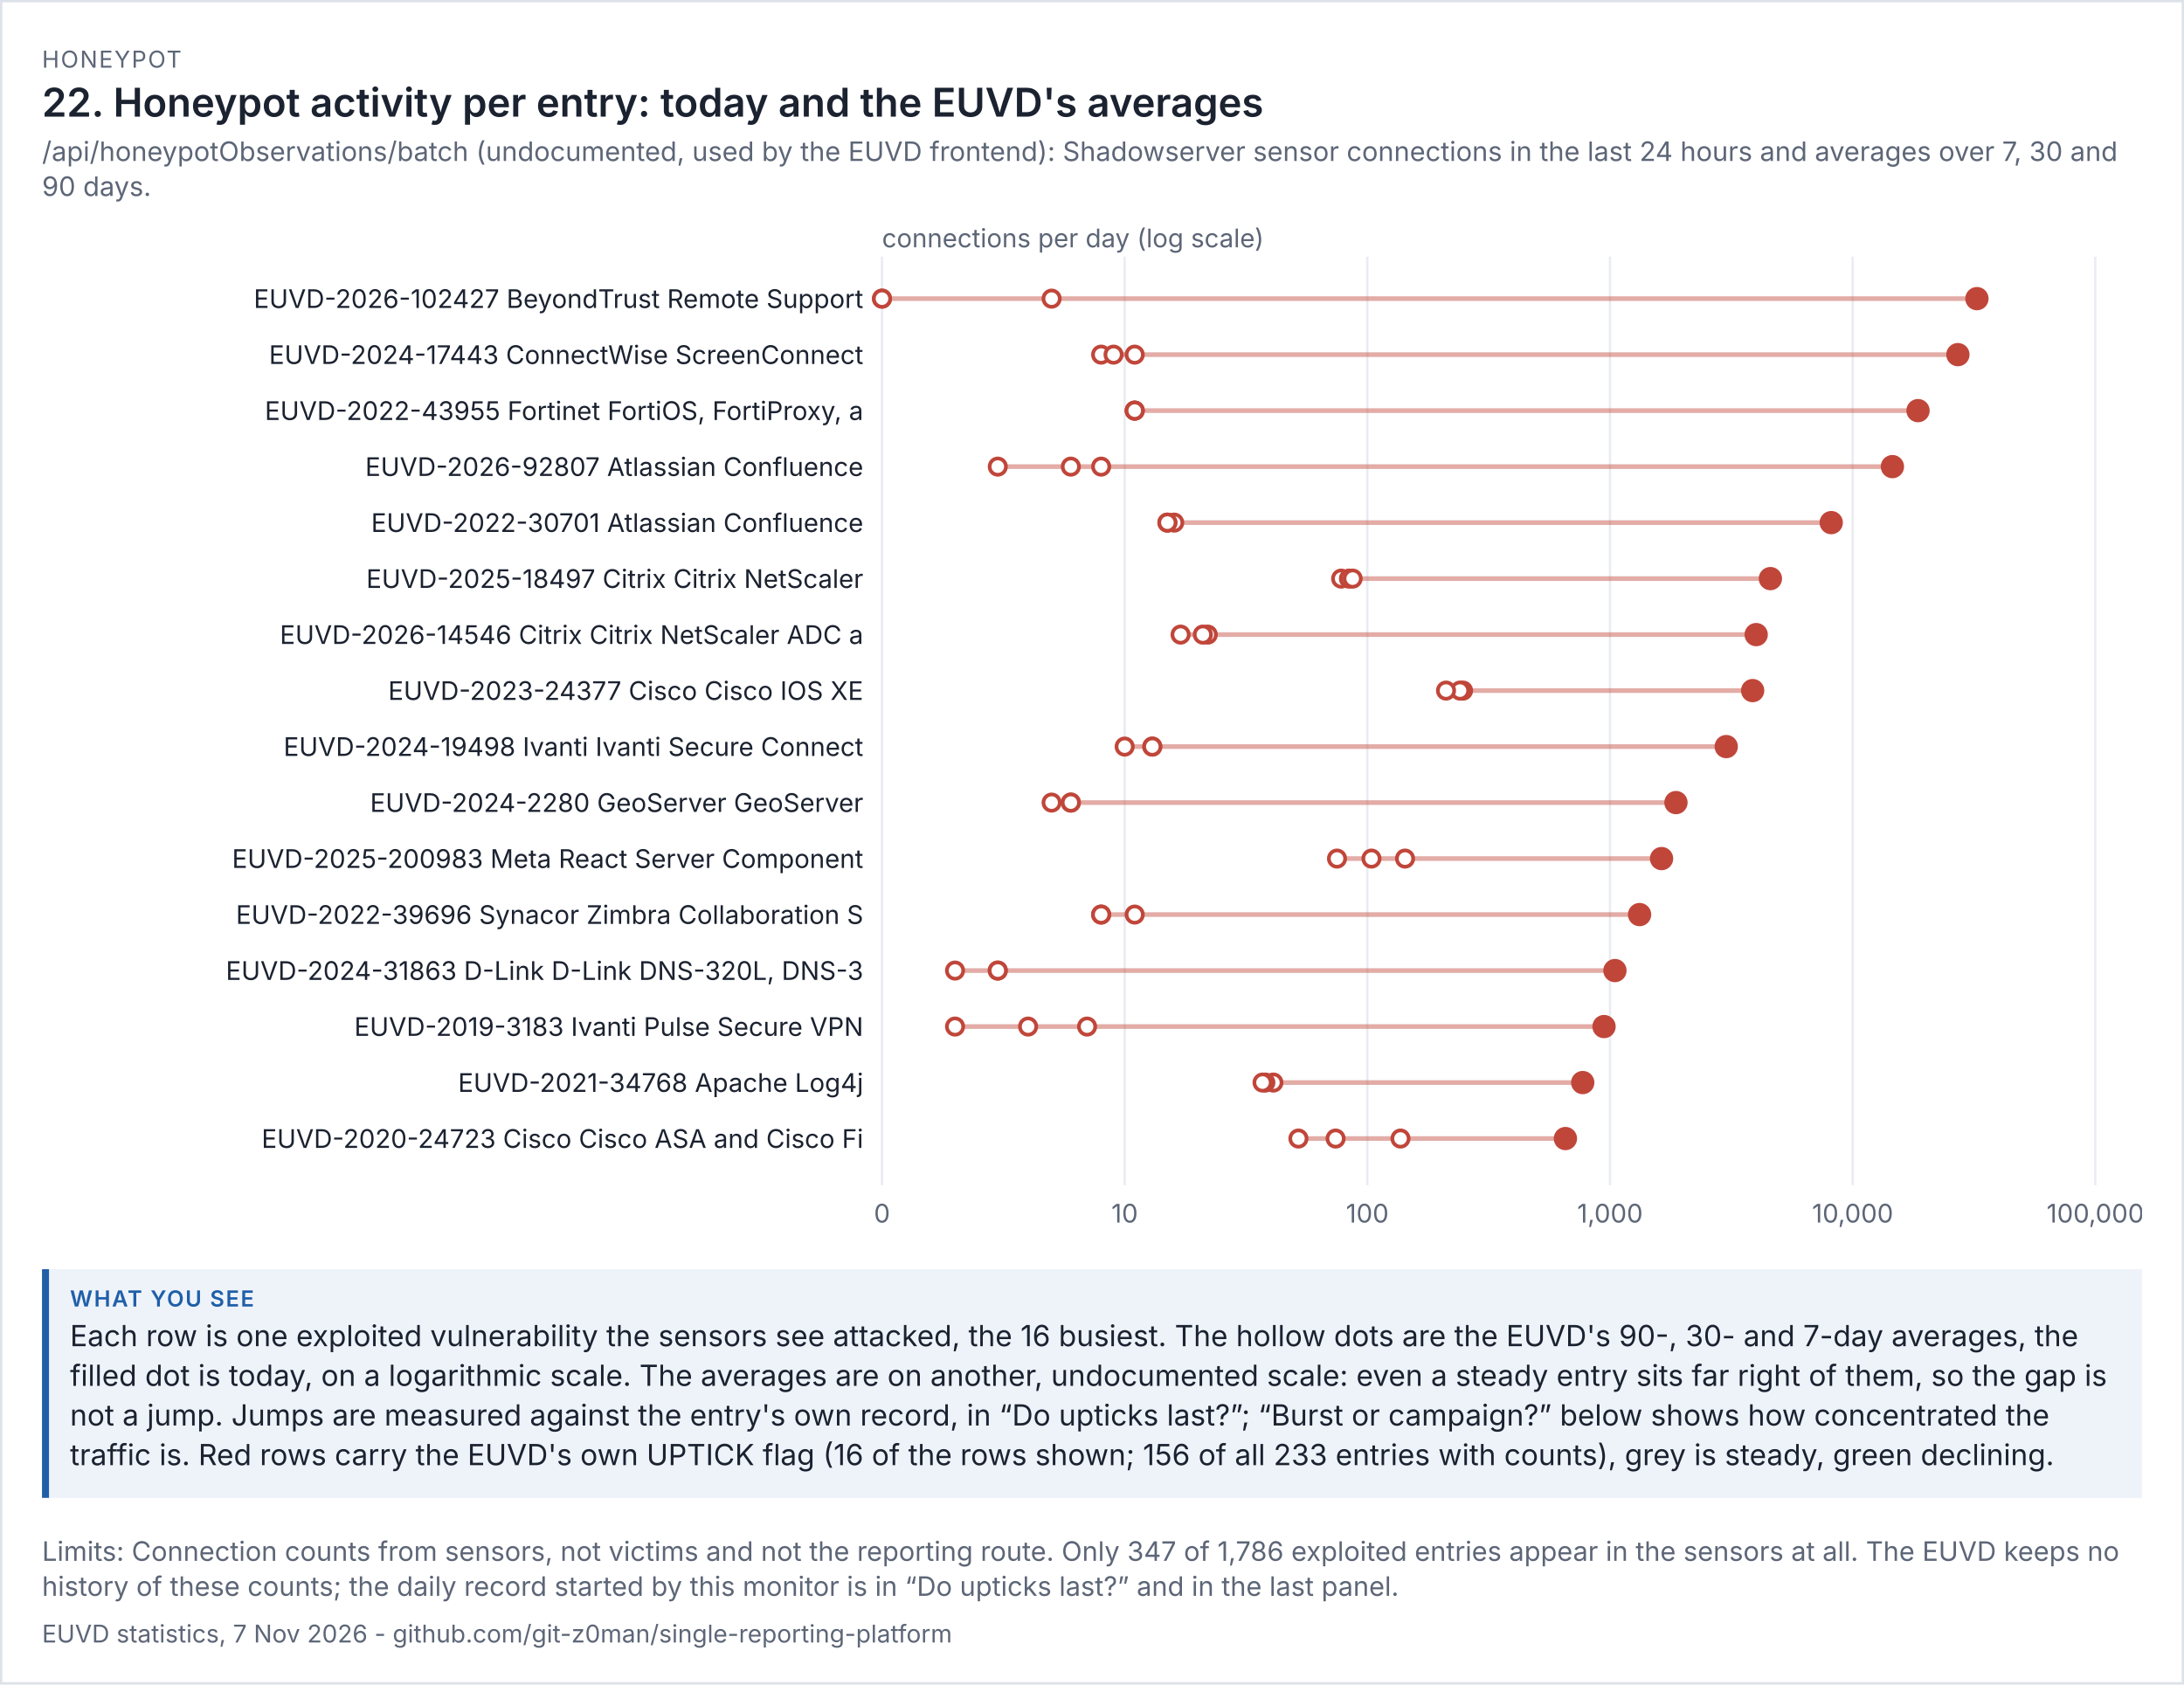
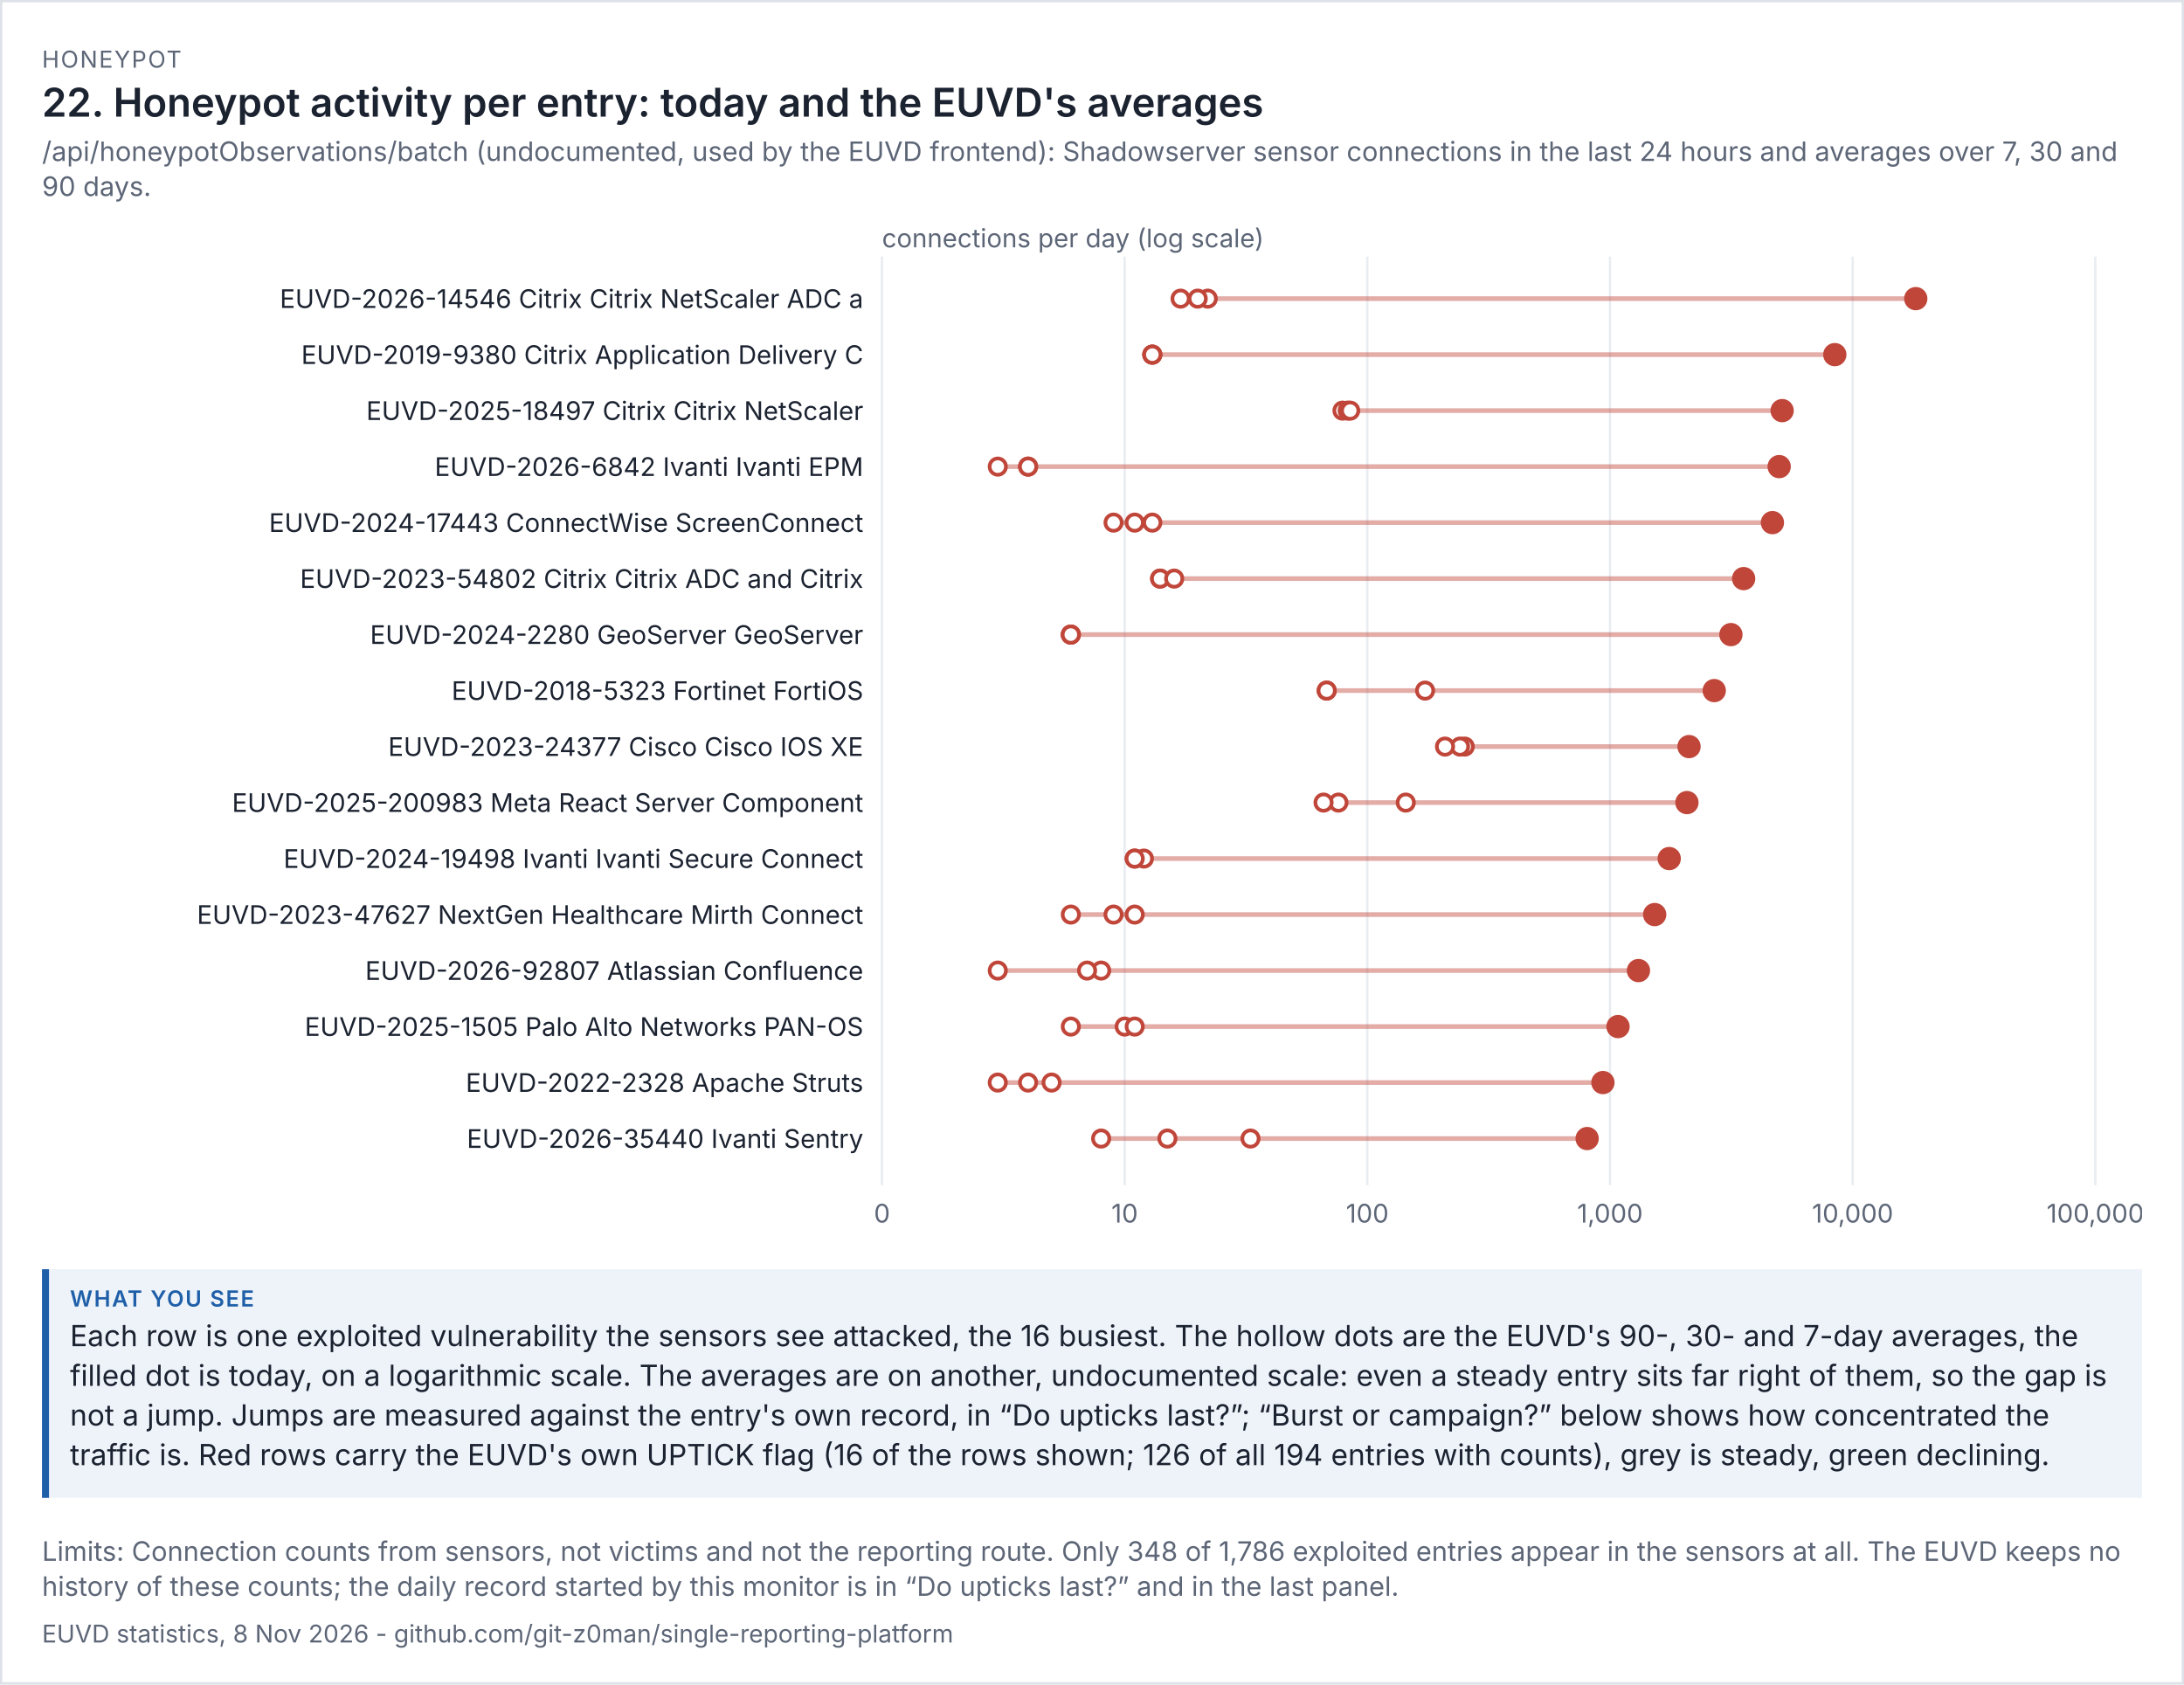
<svg xmlns="http://www.w3.org/2000/svg" viewBox="0 0 936 722" width="936" height="722" font-family="system-ui,-apple-system,'Segoe UI',sans-serif">
  <rect width="100%" height="100%" fill="#ffffff" />
  <rect x="0.5" y="0.5" width="935" height="721" fill="none" stroke="#dde1e8" />
  <text x="18" y="29" font-size="10" letter-spacing="0.6" fill="#5d6677">HONEYPOT</text>
  <text x="18" y="50" font-size="17" fill="#1b2230" font-weight="600">22. Honeypot activity per entry: today and the EUVD's averages</text>
  <text x="18" y="69" font-size="11.5" fill="#5d6677">/api/honeypotObservations/batch (undocumented, used by the EUVD frontend): Shadowserver sensor connections in the last 24 hours and averages over 7, 30 and</text>
  <text x="18" y="84" font-size="11.5" fill="#5d6677">90 days.</text>
  <g transform="translate(18,94) scale(1)" font-size="11">
    <svg viewBox="0 0 900 438" role="img" width="900" height="438">
      <g>
        <line x1="360" x2="360" y1="16" y2="414" stroke="rgb(233, 236, 241)" />
        <text x="360" y="430" text-anchor="middle" fill="rgb(93, 102, 119)">0</text>
        <line x1="464" x2="464" y1="16" y2="414" stroke="rgb(233, 236, 241)" />
        <text x="464" y="430" text-anchor="middle" fill="rgb(93, 102, 119)">10</text>
        <line x1="568" x2="568" y1="16" y2="414" stroke="rgb(233, 236, 241)" />
        <text x="568" y="430" text-anchor="middle" fill="rgb(93, 102, 119)">100</text>
        <line x1="672" x2="672" y1="16" y2="414" stroke="rgb(233, 236, 241)" />
        <text x="672" y="430" text-anchor="middle" fill="rgb(93, 102, 119)">1,000</text>
        <line x1="776" x2="776" y1="16" y2="414" stroke="rgb(233, 236, 241)" />
        <text x="776" y="430" text-anchor="middle" fill="rgb(93, 102, 119)">10,000</text>
        <line x1="880" x2="880" y1="16" y2="414" stroke="rgb(233, 236, 241)" />
        <text x="880" y="430" text-anchor="middle" fill="rgb(93, 102, 119)">100,000</text>
        <text x="360" y="12" fill="rgb(93, 102, 119)">connections per day (log scale)</text>
-         <text x="352" y="38" text-anchor="end" class="t" fill="rgb(27, 34, 48)">EUVD-2026-102427 BeyondTrust Remote Support</text>
-         <line x1="360" x2="829.253" y1="34" y2="34" stroke="rgb(192, 70, 58)" stroke-width="2" opacity="0.45" />
-         <circle cx="360" cy="34" r="3.5" fill="rgb(255, 255, 255)" stroke="rgb(192, 70, 58)" stroke-width="1.6" />
-         <circle cx="360" cy="34" r="3.5" fill="rgb(255, 255, 255)" stroke="rgb(192, 70, 58)" stroke-width="1.6" />
-         <circle cx="432.693" cy="34" r="3.5" fill="rgb(255, 255, 255)" stroke="rgb(192, 70, 58)" stroke-width="1.6" />
-         <circle cx="829.253" cy="34" r="5" fill="rgb(192, 70, 58)" />
-         <text x="352" y="62" text-anchor="end" class="t" fill="rgb(27, 34, 48)">EUVD-2024-17443 ConnectWise ScreenConnect</text>
-         <line x1="453.921" x2="821.1" y1="58" y2="58" stroke="rgb(192, 70, 58)" stroke-width="2" opacity="0.45" />
-         <circle cx="468.305" cy="58" r="3.5" fill="rgb(255, 255, 255)" stroke="rgb(192, 70, 58)" stroke-width="1.6" />
-         <circle cx="453.921" cy="58" r="3.5" fill="rgb(255, 255, 255)" stroke="rgb(192, 70, 58)" stroke-width="1.6" />
-         <circle cx="459.241" cy="58" r="3.5" fill="rgb(255, 255, 255)" stroke="rgb(192, 70, 58)" stroke-width="1.6" />
-         <circle cx="821.1" cy="58" r="5" fill="rgb(192, 70, 58)" />
-         <text x="352" y="86" text-anchor="end" class="t" fill="rgb(27, 34, 48)">EUVD-2022-43955 Fortinet FortiOS, FortiProxy, a</text>
-         <line x1="468.305" x2="804.01" y1="82" y2="82" stroke="rgb(192, 70, 58)" stroke-width="2" opacity="0.45" />
-         <circle cx="468.305" cy="82" r="3.5" fill="rgb(255, 255, 255)" stroke="rgb(192, 70, 58)" stroke-width="1.6" />
-         <circle cx="468.305" cy="82" r="3.5" fill="rgb(255, 255, 255)" stroke="rgb(192, 70, 58)" stroke-width="1.6" />
-         <circle cx="468.305" cy="82" r="3.5" fill="rgb(255, 255, 255)" stroke="rgb(192, 70, 58)" stroke-width="1.6" />
-         <circle cx="804.01" cy="82" r="5" fill="rgb(192, 70, 58)" />
-         <text x="352" y="110" text-anchor="end" class="t" fill="rgb(27, 34, 48)">EUVD-2026-92807 Atlassian Confluence</text>
-         <line x1="409.621" x2="793.031" y1="106" y2="106" stroke="rgb(192, 70, 58)" stroke-width="2" opacity="0.45" />
+         <text x="352" y="38" text-anchor="end" class="t" fill="rgb(27, 34, 48)">EUVD-2026-14546 Citrix Citrix NetScaler ADC a</text>
+         <line x1="487.967" x2="803.042" y1="34" y2="34" stroke="rgb(192, 70, 58)" stroke-width="2" opacity="0.45" />
+         <circle cx="499.612" cy="34" r="3.5" fill="rgb(255, 255, 255)" stroke="rgb(192, 70, 58)" stroke-width="1.6" />
+         <circle cx="495.307" cy="34" r="3.5" fill="rgb(255, 255, 255)" stroke="rgb(192, 70, 58)" stroke-width="1.6" />
+         <circle cx="487.967" cy="34" r="3.5" fill="rgb(255, 255, 255)" stroke="rgb(192, 70, 58)" stroke-width="1.6" />
+         <circle cx="803.042" cy="34" r="5" fill="rgb(192, 70, 58)" />
+         <text x="352" y="62" text-anchor="end" class="t" fill="rgb(27, 34, 48)">EUVD-2019-9380 Citrix Application Delivery C</text>
+         <line x1="475.85" x2="768.345" y1="58" y2="58" stroke="rgb(192, 70, 58)" stroke-width="2" opacity="0.45" />
+         <circle cx="475.85" cy="58" r="3.5" fill="rgb(255, 255, 255)" stroke="rgb(192, 70, 58)" stroke-width="1.6" />
+         <circle cx="475.85" cy="58" r="3.5" fill="rgb(255, 255, 255)" stroke="rgb(192, 70, 58)" stroke-width="1.6" />
+         <circle cx="475.85" cy="58" r="3.5" fill="rgb(255, 255, 255)" stroke="rgb(192, 70, 58)" stroke-width="1.6" />
+         <circle cx="768.345" cy="58" r="5" fill="rgb(192, 70, 58)" />
+         <text x="352" y="86" text-anchor="end" class="t" fill="rgb(27, 34, 48)">EUVD-2025-18497 Citrix Citrix NetScaler</text>
+         <line x1="557.353" x2="745.773" y1="82" y2="82" stroke="rgb(192, 70, 58)" stroke-width="2" opacity="0.45" />
+         <circle cx="557.353" cy="82" r="3.5" fill="rgb(255, 255, 255)" stroke="rgb(192, 70, 58)" stroke-width="1.6" />
+         <circle cx="559.584" cy="82" r="3.5" fill="rgb(255, 255, 255)" stroke="rgb(192, 70, 58)" stroke-width="1.6" />
+         <circle cx="560.66" cy="82" r="3.5" fill="rgb(255, 255, 255)" stroke="rgb(192, 70, 58)" stroke-width="1.6" />
+         <circle cx="745.773" cy="82" r="5" fill="rgb(192, 70, 58)" />
+         <text x="352" y="110" text-anchor="end" class="t" fill="rgb(27, 34, 48)">EUVD-2026-6842 Ivanti Ivanti EPM</text>
+         <line x1="409.621" x2="744.503" y1="106" y2="106" stroke="rgb(192, 70, 58)" stroke-width="2" opacity="0.45" />
+         <circle cx="422.614" cy="106" r="3.5" fill="rgb(255, 255, 255)" stroke="rgb(192, 70, 58)" stroke-width="1.6" />
        <circle cx="409.621" cy="106" r="3.5" fill="rgb(255, 255, 255)" stroke="rgb(192, 70, 58)" stroke-width="1.6" />
-         <circle cx="453.921" cy="106" r="3.5" fill="rgb(255, 255, 255)" stroke="rgb(192, 70, 58)" stroke-width="1.6" />
-         <circle cx="440.928" cy="106" r="3.5" fill="rgb(255, 255, 255)" stroke="rgb(192, 70, 58)" stroke-width="1.6" />
-         <circle cx="793.031" cy="106" r="5" fill="rgb(192, 70, 58)" />
-         <text x="352" y="134" text-anchor="end" class="t" fill="rgb(27, 34, 48)">EUVD-2022-30701 Atlassian Confluence</text>
-         <line x1="482.313" x2="766.816" y1="130" y2="130" stroke="rgb(192, 70, 58)" stroke-width="2" opacity="0.45" />
-         <circle cx="485.228" cy="130" r="3.5" fill="rgb(255, 255, 255)" stroke="rgb(192, 70, 58)" stroke-width="1.6" />
-         <circle cx="482.313" cy="130" r="3.5" fill="rgb(255, 255, 255)" stroke="rgb(192, 70, 58)" stroke-width="1.6" />
-         <circle cx="482.313" cy="130" r="3.5" fill="rgb(255, 255, 255)" stroke="rgb(192, 70, 58)" stroke-width="1.6" />
-         <circle cx="766.816" cy="130" r="5" fill="rgb(192, 70, 58)" />
-         <text x="352" y="158" text-anchor="end" class="t" fill="rgb(27, 34, 48)">EUVD-2025-18497 Citrix Citrix NetScaler</text>
-         <line x1="556.778" x2="740.74" y1="154" y2="154" stroke="rgb(192, 70, 58)" stroke-width="2" opacity="0.45" />
-         <circle cx="556.778" cy="154" r="3.5" fill="rgb(255, 255, 255)" stroke="rgb(192, 70, 58)" stroke-width="1.6" />
-         <circle cx="560.125" cy="154" r="3.5" fill="rgb(255, 255, 255)" stroke="rgb(192, 70, 58)" stroke-width="1.6" />
-         <circle cx="561.71" cy="154" r="3.5" fill="rgb(255, 255, 255)" stroke="rgb(192, 70, 58)" stroke-width="1.6" />
-         <circle cx="740.74" cy="154" r="5" fill="rgb(192, 70, 58)" />
-         <text x="352" y="182" text-anchor="end" class="t" fill="rgb(27, 34, 48)">EUVD-2026-14546 Citrix Citrix NetScaler ADC a</text>
-         <line x1="487.967" x2="734.648" y1="178" y2="178" stroke="rgb(192, 70, 58)" stroke-width="2" opacity="0.45" />
-         <circle cx="499.612" cy="178" r="3.5" fill="rgb(255, 255, 255)" stroke="rgb(192, 70, 58)" stroke-width="1.6" />
-         <circle cx="497.511" cy="178" r="3.5" fill="rgb(255, 255, 255)" stroke="rgb(192, 70, 58)" stroke-width="1.6" />
-         <circle cx="487.967" cy="178" r="3.5" fill="rgb(255, 255, 255)" stroke="rgb(192, 70, 58)" stroke-width="1.6" />
-         <circle cx="734.648" cy="178" r="5" fill="rgb(192, 70, 58)" />
-         <text x="352" y="206" text-anchor="end" class="t" fill="rgb(27, 34, 48)">EUVD-2023-24377 Cisco Cisco IOS XE</text>
-         <line x1="601.725" x2="733.134" y1="202" y2="202" stroke="rgb(192, 70, 58)" stroke-width="2" opacity="0.45" />
-         <circle cx="609.023" cy="202" r="3.5" fill="rgb(255, 255, 255)" stroke="rgb(192, 70, 58)" stroke-width="1.6" />
-         <circle cx="607.73" cy="202" r="3.5" fill="rgb(255, 255, 255)" stroke="rgb(192, 70, 58)" stroke-width="1.6" />
-         <circle cx="601.725" cy="202" r="3.5" fill="rgb(255, 255, 255)" stroke="rgb(192, 70, 58)" stroke-width="1.6" />
-         <circle cx="733.134" cy="202" r="5" fill="rgb(192, 70, 58)" />
-         <text x="352" y="230" text-anchor="end" class="t" fill="rgb(27, 34, 48)">EUVD-2024-19498 Ivanti Ivanti Secure Connect </text>
-         <line x1="464" x2="721.816" y1="226" y2="226" stroke="rgb(192, 70, 58)" stroke-width="2" opacity="0.45" />
-         <circle cx="464" cy="226" r="3.5" fill="rgb(255, 255, 255)" stroke="rgb(192, 70, 58)" stroke-width="1.6" />
-         <circle cx="475.85" cy="226" r="3.5" fill="rgb(255, 255, 255)" stroke="rgb(192, 70, 58)" stroke-width="1.6" />
-         <circle cx="475.85" cy="226" r="3.5" fill="rgb(255, 255, 255)" stroke="rgb(192, 70, 58)" stroke-width="1.6" />
-         <circle cx="721.816" cy="226" r="5" fill="rgb(192, 70, 58)" />
-         <text x="352" y="254" text-anchor="end" class="t" fill="rgb(27, 34, 48)">EUVD-2024-2280 GeoServer GeoServer</text>
-         <line x1="432.693" x2="700.272" y1="250" y2="250" stroke="rgb(192, 70, 58)" stroke-width="2" opacity="0.45" />
-         <circle cx="440.928" cy="250" r="3.5" fill="rgb(255, 255, 255)" stroke="rgb(192, 70, 58)" stroke-width="1.6" />
-         <circle cx="440.928" cy="250" r="3.5" fill="rgb(255, 255, 255)" stroke="rgb(192, 70, 58)" stroke-width="1.6" />
-         <circle cx="432.693" cy="250" r="3.5" fill="rgb(255, 255, 255)" stroke="rgb(192, 70, 58)" stroke-width="1.6" />
-         <circle cx="700.272" cy="250" r="5" fill="rgb(192, 70, 58)" />
-         <text x="352" y="278" text-anchor="end" class="t" fill="rgb(27, 34, 48)">EUVD-2025-200983 Meta React Server Component</text>
-         <line x1="555.006" x2="694.095" y1="274" y2="274" stroke="rgb(192, 70, 58)" stroke-width="2" opacity="0.45" />
-         <circle cx="584.155" cy="274" r="3.5" fill="rgb(255, 255, 255)" stroke="rgb(192, 70, 58)" stroke-width="1.6" />
-         <circle cx="555.006" cy="274" r="3.5" fill="rgb(255, 255, 255)" stroke="rgb(192, 70, 58)" stroke-width="1.6" />
-         <circle cx="569.771" cy="274" r="3.5" fill="rgb(255, 255, 255)" stroke="rgb(192, 70, 58)" stroke-width="1.6" />
-         <circle cx="694.095" cy="274" r="5" fill="rgb(192, 70, 58)" />
-         <text x="352" y="302" text-anchor="end" class="t" fill="rgb(27, 34, 48)">EUVD-2022-39696 Synacor Zimbra Collaboration S</text>
-         <line x1="453.921" x2="684.676" y1="298" y2="298" stroke="rgb(192, 70, 58)" stroke-width="2" opacity="0.45" />
-         <circle cx="453.921" cy="298" r="3.5" fill="rgb(255, 255, 255)" stroke="rgb(192, 70, 58)" stroke-width="1.6" />
+         <circle cx="422.614" cy="106" r="3.5" fill="rgb(255, 255, 255)" stroke="rgb(192, 70, 58)" stroke-width="1.6" />
+         <circle cx="744.503" cy="106" r="5" fill="rgb(192, 70, 58)" />
+         <text x="352" y="134" text-anchor="end" class="t" fill="rgb(27, 34, 48)">EUVD-2024-17443 ConnectWise ScreenConnect</text>
+         <line x1="459.241" x2="741.609" y1="130" y2="130" stroke="rgb(192, 70, 58)" stroke-width="2" opacity="0.45" />
+         <circle cx="468.305" cy="130" r="3.5" fill="rgb(255, 255, 255)" stroke="rgb(192, 70, 58)" stroke-width="1.6" />
+         <circle cx="459.241" cy="130" r="3.5" fill="rgb(255, 255, 255)" stroke="rgb(192, 70, 58)" stroke-width="1.6" />
+         <circle cx="475.85" cy="130" r="3.5" fill="rgb(255, 255, 255)" stroke="rgb(192, 70, 58)" stroke-width="1.6" />
+         <circle cx="741.609" cy="130" r="5" fill="rgb(192, 70, 58)" />
+         <text x="352" y="158" text-anchor="end" class="t" fill="rgb(27, 34, 48)">EUVD-2023-54802 Citrix Citrix ADC and Citrix </text>
+         <line x1="479.197" x2="729.275" y1="154" y2="154" stroke="rgb(192, 70, 58)" stroke-width="2" opacity="0.45" />
+         <circle cx="479.197" cy="154" r="3.5" fill="rgb(255, 255, 255)" stroke="rgb(192, 70, 58)" stroke-width="1.6" />
+         <circle cx="479.197" cy="154" r="3.5" fill="rgb(255, 255, 255)" stroke="rgb(192, 70, 58)" stroke-width="1.6" />
+         <circle cx="485.228" cy="154" r="3.5" fill="rgb(255, 255, 255)" stroke="rgb(192, 70, 58)" stroke-width="1.6" />
+         <circle cx="729.275" cy="154" r="5" fill="rgb(192, 70, 58)" />
+         <text x="352" y="182" text-anchor="end" class="t" fill="rgb(27, 34, 48)">EUVD-2024-2280 GeoServer GeoServer</text>
+         <line x1="440.928" x2="723.824" y1="178" y2="178" stroke="rgb(192, 70, 58)" stroke-width="2" opacity="0.45" />
+         <circle cx="440.928" cy="178" r="3.5" fill="rgb(255, 255, 255)" stroke="rgb(192, 70, 58)" stroke-width="1.6" />
+         <circle cx="440.928" cy="178" r="3.5" fill="rgb(255, 255, 255)" stroke="rgb(192, 70, 58)" stroke-width="1.6" />
+         <circle cx="440.928" cy="178" r="3.5" fill="rgb(255, 255, 255)" stroke="rgb(192, 70, 58)" stroke-width="1.6" />
+         <circle cx="723.824" cy="178" r="5" fill="rgb(192, 70, 58)" />
+         <text x="352" y="206" text-anchor="end" class="t" fill="rgb(27, 34, 48)">EUVD-2018-5323 Fortinet FortiOS</text>
+         <line x1="550.581" x2="716.677" y1="202" y2="202" stroke="rgb(192, 70, 58)" stroke-width="2" opacity="0.45" />
+         <circle cx="550.581" cy="202" r="3.5" fill="rgb(255, 255, 255)" stroke="rgb(192, 70, 58)" stroke-width="1.6" />
+         <circle cx="550.581" cy="202" r="3.5" fill="rgb(255, 255, 255)" stroke="rgb(192, 70, 58)" stroke-width="1.6" />
+         <circle cx="592.757" cy="202" r="3.5" fill="rgb(255, 255, 255)" stroke="rgb(192, 70, 58)" stroke-width="1.6" />
+         <circle cx="716.677" cy="202" r="5" fill="rgb(192, 70, 58)" />
+         <text x="352" y="230" text-anchor="end" class="t" fill="rgb(27, 34, 48)">EUVD-2023-24377 Cisco Cisco IOS XE</text>
+         <line x1="601.295" x2="705.875" y1="226" y2="226" stroke="rgb(192, 70, 58)" stroke-width="2" opacity="0.45" />
+         <circle cx="609.746" cy="226" r="3.5" fill="rgb(255, 255, 255)" stroke="rgb(192, 70, 58)" stroke-width="1.6" />
+         <circle cx="607.73" cy="226" r="3.5" fill="rgb(255, 255, 255)" stroke="rgb(192, 70, 58)" stroke-width="1.6" />
+         <circle cx="601.295" cy="226" r="3.5" fill="rgb(255, 255, 255)" stroke="rgb(192, 70, 58)" stroke-width="1.6" />
+         <circle cx="705.875" cy="226" r="5" fill="rgb(192, 70, 58)" />
+         <text x="352" y="254" text-anchor="end" class="t" fill="rgb(27, 34, 48)">EUVD-2025-200983 Meta React Server Component</text>
+         <line x1="549.233" x2="704.97" y1="250" y2="250" stroke="rgb(192, 70, 58)" stroke-width="2" opacity="0.45" />
+         <circle cx="584.47" cy="250" r="3.5" fill="rgb(255, 255, 255)" stroke="rgb(192, 70, 58)" stroke-width="1.6" />
+         <circle cx="555.605" cy="250" r="3.5" fill="rgb(255, 255, 255)" stroke="rgb(192, 70, 58)" stroke-width="1.6" />
+         <circle cx="549.233" cy="250" r="3.5" fill="rgb(255, 255, 255)" stroke="rgb(192, 70, 58)" stroke-width="1.6" />
+         <circle cx="704.97" cy="250" r="5" fill="rgb(192, 70, 58)" />
+         <text x="352" y="278" text-anchor="end" class="t" fill="rgb(27, 34, 48)">EUVD-2024-19498 Ivanti Ivanti Secure Connect </text>
+         <line x1="468.305" x2="697.379" y1="274" y2="274" stroke="rgb(192, 70, 58)" stroke-width="2" opacity="0.45" />
+         <circle cx="468.305" cy="274" r="3.5" fill="rgb(255, 255, 255)" stroke="rgb(192, 70, 58)" stroke-width="1.6" />
+         <circle cx="472.235" cy="274" r="3.5" fill="rgb(255, 255, 255)" stroke="rgb(192, 70, 58)" stroke-width="1.6" />
+         <circle cx="468.305" cy="274" r="3.5" fill="rgb(255, 255, 255)" stroke="rgb(192, 70, 58)" stroke-width="1.6" />
+         <circle cx="697.379" cy="274" r="5" fill="rgb(192, 70, 58)" />
+         <text x="352" y="302" text-anchor="end" class="t" fill="rgb(27, 34, 48)">EUVD-2023-47627 NextGen Healthcare Mirth Connect</text>
+         <line x1="440.928" x2="691.149" y1="298" y2="298" stroke="rgb(192, 70, 58)" stroke-width="2" opacity="0.45" />
+         <circle cx="440.928" cy="298" r="3.5" fill="rgb(255, 255, 255)" stroke="rgb(192, 70, 58)" stroke-width="1.6" />
        <circle cx="468.305" cy="298" r="3.5" fill="rgb(255, 255, 255)" stroke="rgb(192, 70, 58)" stroke-width="1.6" />
-         <circle cx="453.921" cy="298" r="3.5" fill="rgb(255, 255, 255)" stroke="rgb(192, 70, 58)" stroke-width="1.6" />
-         <circle cx="684.676" cy="298" r="5" fill="rgb(192, 70, 58)" />
-         <text x="352" y="326" text-anchor="end" class="t" fill="rgb(27, 34, 48)">EUVD-2024-31863 D-Link D-Link DNS-320L, DNS-3</text>
-         <line x1="391.307" x2="674.118" y1="322" y2="322" stroke="rgb(192, 70, 58)" stroke-width="2" opacity="0.45" />
+         <circle cx="459.241" cy="298" r="3.5" fill="rgb(255, 255, 255)" stroke="rgb(192, 70, 58)" stroke-width="1.6" />
+         <circle cx="691.149" cy="298" r="5" fill="rgb(192, 70, 58)" />
+         <text x="352" y="326" text-anchor="end" class="t" fill="rgb(27, 34, 48)">EUVD-2026-92807 Atlassian Confluence</text>
+         <line x1="409.621" x2="684.196" y1="322" y2="322" stroke="rgb(192, 70, 58)" stroke-width="2" opacity="0.45" />
        <circle cx="409.621" cy="322" r="3.5" fill="rgb(255, 255, 255)" stroke="rgb(192, 70, 58)" stroke-width="1.6" />
-         <circle cx="409.621" cy="322" r="3.5" fill="rgb(255, 255, 255)" stroke="rgb(192, 70, 58)" stroke-width="1.6" />
-         <circle cx="391.307" cy="322" r="3.5" fill="rgb(255, 255, 255)" stroke="rgb(192, 70, 58)" stroke-width="1.6" />
-         <circle cx="674.118" cy="322" r="5" fill="rgb(192, 70, 58)" />
-         <text x="352" y="350" text-anchor="end" class="t" fill="rgb(27, 34, 48)">EUVD-2019-3183 Ivanti Pulse Secure VPN</text>
-         <line x1="391.307" x2="669.445" y1="346" y2="346" stroke="rgb(192, 70, 58)" stroke-width="2" opacity="0.45" />
-         <circle cx="391.307" cy="346" r="3.5" fill="rgb(255, 255, 255)" stroke="rgb(192, 70, 58)" stroke-width="1.6" />
-         <circle cx="422.614" cy="346" r="3.5" fill="rgb(255, 255, 255)" stroke="rgb(192, 70, 58)" stroke-width="1.6" />
-         <circle cx="447.89" cy="346" r="3.5" fill="rgb(255, 255, 255)" stroke="rgb(192, 70, 58)" stroke-width="1.6" />
-         <circle cx="669.445" cy="346" r="5" fill="rgb(192, 70, 58)" />
-         <text x="352" y="374" text-anchor="end" class="t" fill="rgb(27, 34, 48)">EUVD-2021-34768 Apache Log4j</text>
-         <line x1="523.093" x2="660.312" y1="370" y2="370" stroke="rgb(192, 70, 58)" stroke-width="2" opacity="0.45" />
-         <circle cx="527.73" cy="370" r="3.5" fill="rgb(255, 255, 255)" stroke="rgb(192, 70, 58)" stroke-width="1.6" />
-         <circle cx="524.297" cy="370" r="3.5" fill="rgb(255, 255, 255)" stroke="rgb(192, 70, 58)" stroke-width="1.6" />
-         <circle cx="523.093" cy="370" r="3.5" fill="rgb(255, 255, 255)" stroke="rgb(192, 70, 58)" stroke-width="1.6" />
-         <circle cx="660.312" cy="370" r="5" fill="rgb(192, 70, 58)" />
-         <text x="352" y="398" text-anchor="end" class="t" fill="rgb(27, 34, 48)">EUVD-2020-24723 Cisco Cisco ASA and Cisco Fi</text>
-         <line x1="538.464" x2="652.889" y1="394" y2="394" stroke="rgb(192, 70, 58)" stroke-width="2" opacity="0.45" />
-         <circle cx="554.4" cy="394" r="3.5" fill="rgb(255, 255, 255)" stroke="rgb(192, 70, 58)" stroke-width="1.6" />
-         <circle cx="538.464" cy="394" r="3.5" fill="rgb(255, 255, 255)" stroke="rgb(192, 70, 58)" stroke-width="1.6" />
-         <circle cx="582.219" cy="394" r="3.5" fill="rgb(255, 255, 255)" stroke="rgb(192, 70, 58)" stroke-width="1.6" />
-         <circle cx="652.889" cy="394" r="5" fill="rgb(192, 70, 58)" />
+         <circle cx="453.921" cy="322" r="3.5" fill="rgb(255, 255, 255)" stroke="rgb(192, 70, 58)" stroke-width="1.6" />
+         <circle cx="447.89" cy="322" r="3.5" fill="rgb(255, 255, 255)" stroke="rgb(192, 70, 58)" stroke-width="1.6" />
+         <circle cx="684.196" cy="322" r="5" fill="rgb(192, 70, 58)" />
+         <text x="352" y="350" text-anchor="end" class="t" fill="rgb(27, 34, 48)">EUVD-2025-1505 Palo Alto Networks PAN-OS</text>
+         <line x1="440.928" x2="675.434" y1="346" y2="346" stroke="rgb(192, 70, 58)" stroke-width="2" opacity="0.45" />
+         <circle cx="464" cy="346" r="3.5" fill="rgb(255, 255, 255)" stroke="rgb(192, 70, 58)" stroke-width="1.6" />
+         <circle cx="468.305" cy="346" r="3.5" fill="rgb(255, 255, 255)" stroke="rgb(192, 70, 58)" stroke-width="1.6" />
+         <circle cx="440.928" cy="346" r="3.5" fill="rgb(255, 255, 255)" stroke="rgb(192, 70, 58)" stroke-width="1.6" />
+         <circle cx="675.434" cy="346" r="5" fill="rgb(192, 70, 58)" />
+         <text x="352" y="374" text-anchor="end" class="t" fill="rgb(27, 34, 48)">EUVD-2022-2328 Apache Struts</text>
+         <line x1="409.621" x2="668.964" y1="370" y2="370" stroke="rgb(192, 70, 58)" stroke-width="2" opacity="0.45" />
+         <circle cx="422.614" cy="370" r="3.5" fill="rgb(255, 255, 255)" stroke="rgb(192, 70, 58)" stroke-width="1.6" />
+         <circle cx="432.693" cy="370" r="3.5" fill="rgb(255, 255, 255)" stroke="rgb(192, 70, 58)" stroke-width="1.6" />
+         <circle cx="409.621" cy="370" r="3.5" fill="rgb(255, 255, 255)" stroke="rgb(192, 70, 58)" stroke-width="1.6" />
+         <circle cx="668.964" cy="370" r="5" fill="rgb(192, 70, 58)" />
+         <text x="352" y="398" text-anchor="end" class="t" fill="rgb(27, 34, 48)">EUVD-2026-35440 Ivanti Sentry</text>
+         <line x1="453.921" x2="662.203" y1="394" y2="394" stroke="rgb(192, 70, 58)" stroke-width="2" opacity="0.45" />
+         <circle cx="453.921" cy="394" r="3.5" fill="rgb(255, 255, 255)" stroke="rgb(192, 70, 58)" stroke-width="1.6" />
+         <circle cx="482.313" cy="394" r="3.5" fill="rgb(255, 255, 255)" stroke="rgb(192, 70, 58)" stroke-width="1.6" />
+         <circle cx="517.925" cy="394" r="3.5" fill="rgb(255, 255, 255)" stroke="rgb(192, 70, 58)" stroke-width="1.6" />
+         <circle cx="662.203" cy="394" r="5" fill="rgb(192, 70, 58)" />
      </g>
    </svg>
  </g>
  <rect x="18" y="544" width="900" height="98" fill="#eef3fa" />
  <rect x="18" y="544" width="3" height="98" fill="#1f5fa8" />
  <text x="30" y="560" font-size="9.5" letter-spacing="0.6" font-weight="600" fill="#1f5fa8">WHAT YOU SEE</text>
  <text x="30" y="577" font-size="12.5" fill="#1b2230">Each row is one exploited vulnerability the sensors see attacked, the 16 busiest. The hollow dots are the EUVD's 90-, 30- and 7-day averages, the</text>
  <text x="30" y="594" font-size="12.5" fill="#1b2230">filled dot is today, on a logarithmic scale. The averages are on another, undocumented scale: even a steady entry sits far right of them, so the gap is</text>
  <text x="30" y="611" font-size="12.5" fill="#1b2230">not a jump. Jumps are measured against the entry's own record, in “Do upticks last?”; “Burst or campaign?” below shows how concentrated the</text>
-   <text x="30" y="628" font-size="12.5" fill="#1b2230">traffic is. Red rows carry the EUVD's own UPTICK flag (16 of the rows shown; 156 of all 233 entries with counts), grey is steady, green declining.</text>
-   <text x="18" y="669" font-size="11.5" fill="#5d6677">Limits: Connection counts from sensors, not victims and not the reporting route. Only 347 of 1,786 exploited entries appear in the sensors at all. The EUVD keeps no</text>
+   <text x="30" y="628" font-size="12.5" fill="#1b2230">traffic is. Red rows carry the EUVD's own UPTICK flag (16 of the rows shown; 126 of all 194 entries with counts), grey is steady, green declining.</text>
+   <text x="18" y="669" font-size="11.5" fill="#5d6677">Limits: Connection counts from sensors, not victims and not the reporting route. Only 348 of 1,786 exploited entries appear in the sensors at all. The EUVD keeps no</text>
  <text x="18" y="684" font-size="11.5" fill="#5d6677">history of these counts; the daily record started by this monitor is in “Do upticks last?” and in the last panel.</text>
-   <text x="18" y="704" font-size="10.5" fill="#5d6677">EUVD statistics, 7 Nov 2026 - github.com/git-z0man/single-reporting-platform</text>
+   <text x="18" y="704" font-size="10.5" fill="#5d6677">EUVD statistics, 8 Nov 2026 - github.com/git-z0man/single-reporting-platform</text>
</svg>
